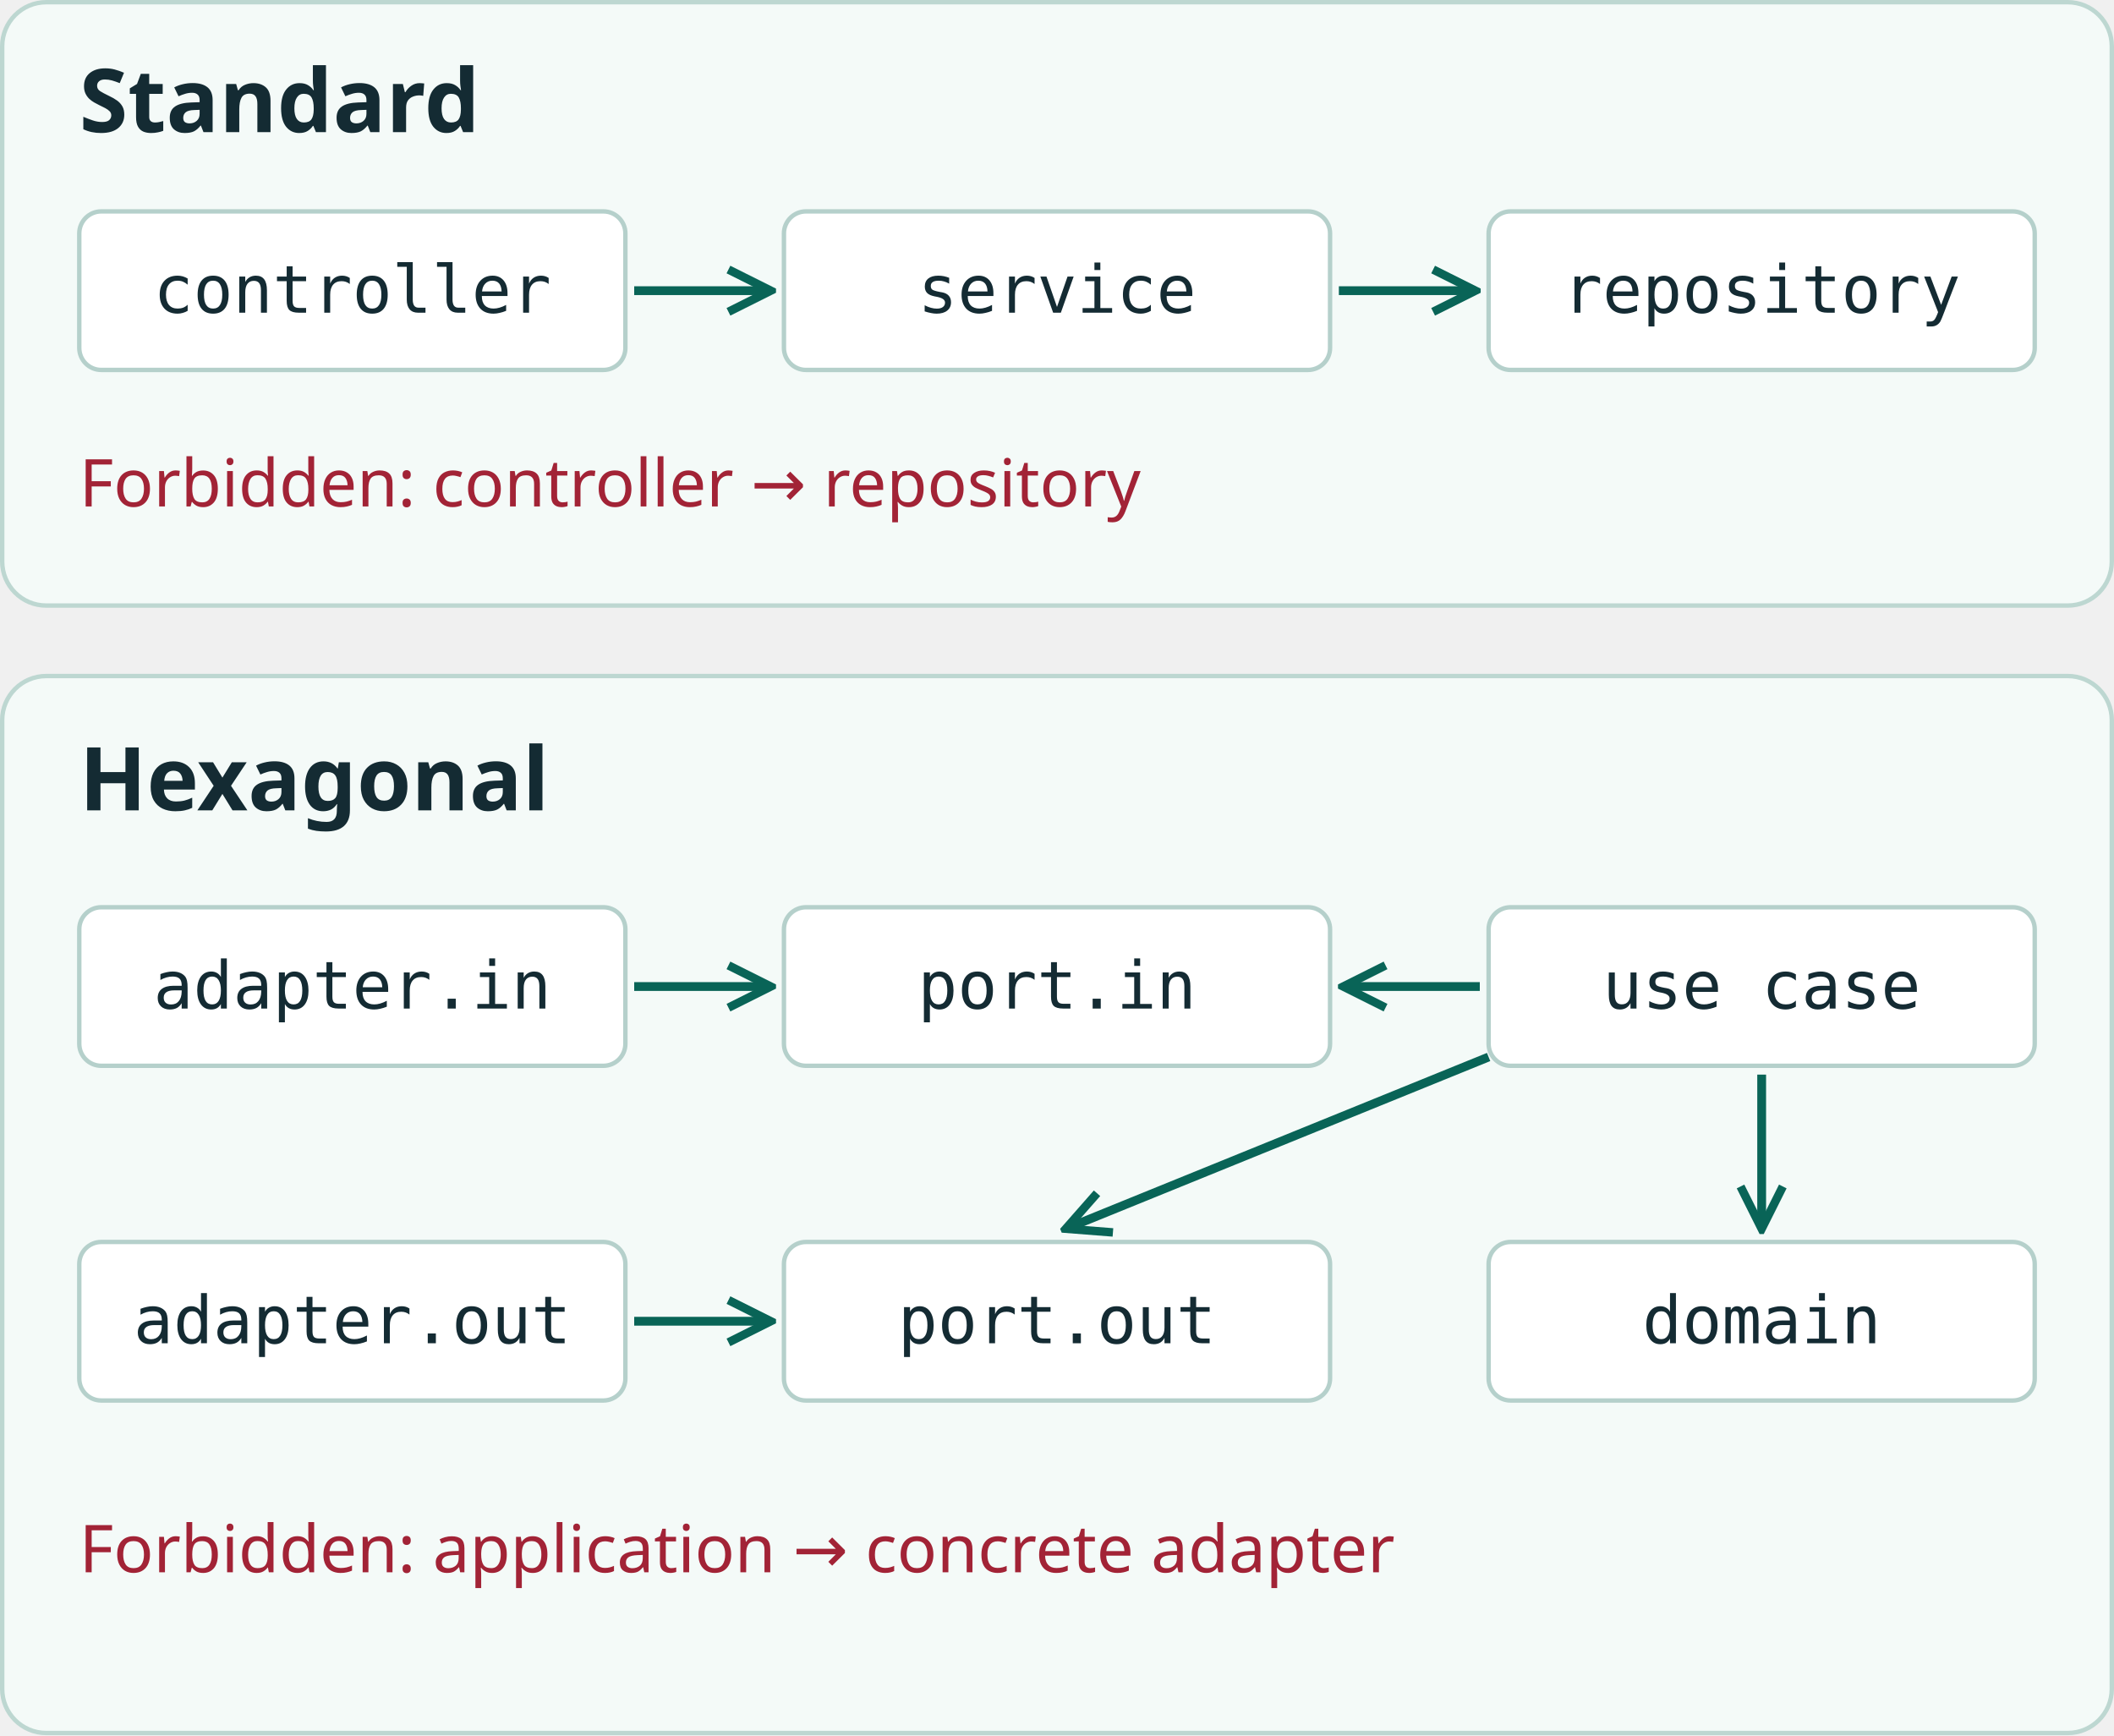
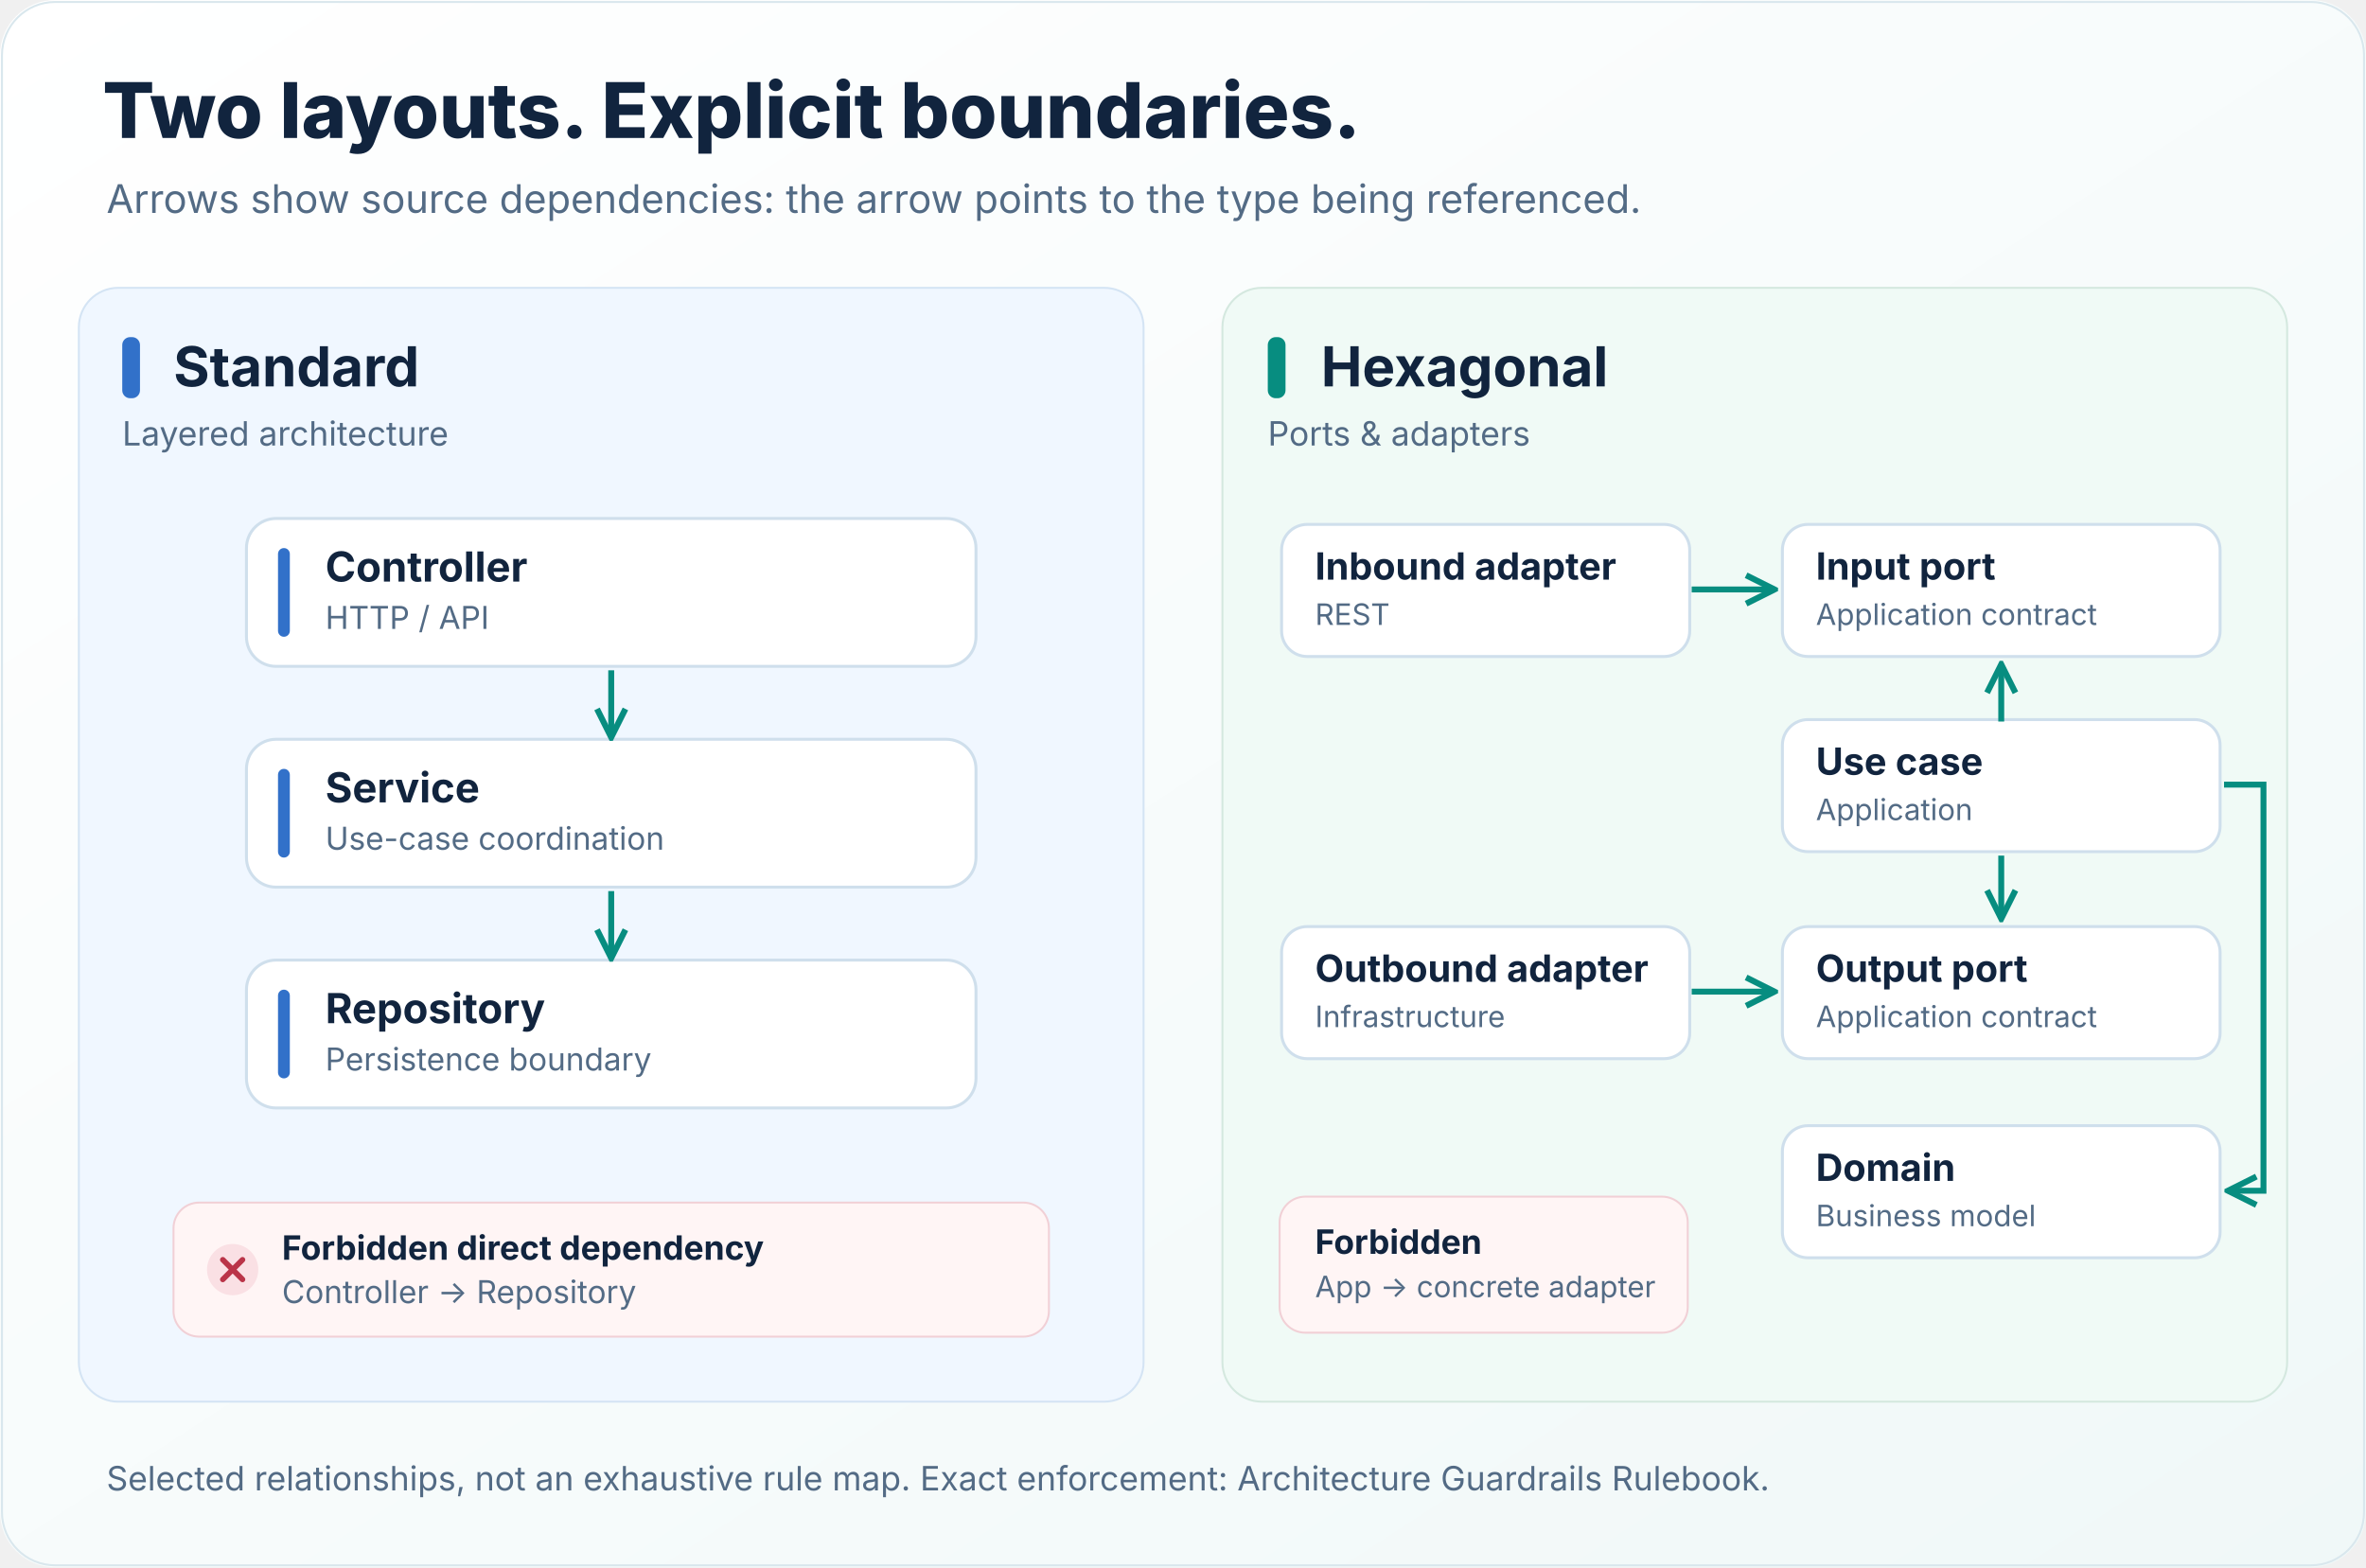
- <svg xmlns="http://www.w3.org/2000/svg" width="480" height="394" viewBox="0 0 480 394" role="img" aria-labelledby="title desc">
+ <svg xmlns="http://www.w3.org/2000/svg" width="1200" height="795" viewBox="0 0 1200 795" role="img" aria-labelledby="title desc">
  <defs>
+     <linearGradient id="paper" x1="0" x2="1" y1="0" y2="1">
+       <stop stop-color="#ffffff" />
+       <stop offset="1" stop-color="#f0f8f8" />
+     </linearGradient>
+     <linearGradient id="mint" x1="0" y1="0" x2="1" y2="1">
+       <stop stop-color="#eaf9f4" />
+       <stop offset="1" stop-color="#d9f0ee" />
+     </linearGradient>
+     <linearGradient id="blue" x1="0" x2="1" y1="0" y2="1">
+       <stop stop-color="#eaf3ff" />
+       <stop offset="1" stop-color="#e1e9ff" />
+     </linearGradient>
+     <pattern id="grid" width="28" height="28" patternUnits="userSpaceOnUse">
+       <path d="M28 0H0V28" fill="none" stroke="#dce8ee" stroke-width=".7" />
+     </pattern>
    <marker id="arrow" viewBox="0 0 10 10" refX="9" refY="5" markerWidth="6" markerHeight="6" orient="auto">
-       <path d="M1 1l8 4-8 4" fill="none" stroke="#096457" stroke-width="1.6" />
+       <path d="M1 1l8 4-8 4" fill="none" stroke="#078d80" stroke-width="1.7" />
    </marker>
  </defs>
-   <style>
-     .panel { fill: #f4faf8; stroke: #bdd7d1; }
-     .node { fill: #fff; stroke: #b5d0cb; }
-     .edge { fill: none; stroke: #096457; stroke-width: 2; marker-end: url(#arrow); }
-     text { fill: #142b33; font: 16px system-ui, sans-serif; }
-     .heading { font-size: 20px; font-weight: 700; }
-     .label { font: 15px ui-monospace, Menlo, Consolas, monospace; text-anchor: middle; }
-     .blocked { fill: #a22336; font-size: 15px; }
-   </style>
-   <rect class="panel" x=".5" y=".5" width="479" height="137" rx="10" />
-   <text class="heading" x="18" y="30">Standard</text>
-   <rect class="node" x="18" y="48" width="124" height="36" rx="5" />
-   <rect class="node" x="178" y="48" width="124" height="36" rx="5" />
-   <rect class="node" x="338" y="48" width="124" height="36" rx="5" />
-   <path class="edge" d="M144 66h31" />
-   <path class="edge" d="M304 66h31" />
-   <text class="label" x="80" y="71">controller</text>
-   <text class="label" x="240" y="71">service</text>
-   <text class="label" x="400" y="71">repository</text>
-   <text class="blocked" x="18" y="115">Forbidden: controller → repository</text>
-   <rect class="panel" x=".5" y="153.5" width="479" height="240" rx="10" />
-   <text class="heading" x="18" y="184">Hexagonal</text>
-   <rect class="node" x="18" y="206" width="124" height="36" rx="5" />
-   <rect class="node" x="178" y="206" width="124" height="36" rx="5" />
-   <rect class="node" x="338" y="206" width="124" height="36" rx="5" />
-   <rect class="node" x="18" y="282" width="124" height="36" rx="5" />
-   <rect class="node" x="178" y="282" width="124" height="36" rx="5" />
-   <rect class="node" x="338" y="282" width="124" height="36" rx="5" />
-   <path class="edge" d="M144 224h31" />
-   <path class="edge" d="M336 224h-31" />
-   <path class="edge" d="M144 300h31" />
-   <path class="edge" d="M400 244v35" />
-   <path class="edge" d="M338 240l-96 39" />
-   <text class="label" x="80" y="229">adapter.in</text>
-   <text class="label" x="240" y="229">port.in</text>
-   <text class="label" x="400" y="229">use case</text>
-   <text class="label" x="80" y="305">adapter.out</text>
-   <text class="label" x="240" y="305">port.out</text>
-   <text class="label" x="400" y="305">domain</text>
-   <text class="blocked" x="18" y="357">Forbidden: application → concrete adapter</text>
+   <style>text{font-family:Inter,ui-sans-serif,-apple-system,BlinkMacSystemFont,'Segoe UI',sans-serif;fill:#11243e}.mono{font-family:'DejaVu Sans Mono',Menlo,Consolas,monospace}.muted{fill:#536b85}.teal{fill:#078d80}.red{fill:#bf3549}.white{fill:white}.bold{font-weight:750}.line{stroke:#078d80;stroke-width:3;fill:none;marker-end:url(#arrow)}.thin{stroke:#d9e4ee;stroke-width:1.5}.node{fill:white;stroke:#cfdfec;stroke-width:1.5}.small{font-size:17px}.nodeText{font-size:21px;font-weight:650}</style>
+   <rect width="1200" height="795" rx="28" fill="url(#paper)" />
+   <rect x="1" y="1" width="1198" height="793" rx="27" fill="none" stroke="#d9e7ed" />
+   <text x="52" y="70" font-size="39" font-weight="760">Two layouts. Explicit boundaries.</text>
+   <text x="54" y="108" font-size="20" class="muted">Arrows show source dependencies: the arrow points to the type being referenced.</text>
+   <rect x="40" y="146" width="540" height="565" rx="20" fill="#f0f7ff" stroke="#d4e4f4" />
+   <rect x="620" y="146" width="540" height="565" rx="20" fill="#f0faf6" stroke="#d4e8df" />
+   <rect x="62" y="171" width="9" height="31" rx="4" fill="#3271c9" />
+   <text x="88" y="196" font-size="28" font-weight="740">Standard</text>
+   <text x="62" y="226" font-size="17" class="muted">Layered architecture</text>
+   <rect x="125" y="263" width="370" height="75" rx="15" class="node" />
+   <rect x="141" y="278" width="6" height="45" rx="3" fill="#3271c9" />
+   <text x="165" y="295" class="nodeText">Controller</text>
+   <text x="165" y="319" font-size="16" class="muted">HTTP / API</text>
+   <rect x="125" y="375" width="370" height="75" rx="15" class="node" />
+   <rect x="141" y="390" width="6" height="45" rx="3" fill="#3271c9" />
+   <text x="165" y="407" class="nodeText">Service</text>
+   <text x="165" y="431" font-size="16" class="muted">Use-case coordination</text>
+   <rect x="125" y="487" width="370" height="75" rx="15" class="node" />
+   <rect x="141" y="502" width="6" height="45" rx="3" fill="#3271c9" />
+   <text x="165" y="519" class="nodeText">Repository</text>
+   <text x="165" y="543" font-size="16" class="muted">Persistence boundary</text>
+   <path d="M310 340v34" class="line" />
+   <path d="M310 452v34" class="line" />
+   <rect x="88" y="610" width="444" height="68" rx="13" fill="#fff5f5" stroke="#f1d0d6" />
+   <circle cx="118" cy="644" r="13" fill="#fae0e4" />
+   <path d="M113 639l10 10m0-10l-10 10" stroke="#ba3448" stroke-width="2.8" stroke-linecap="round" />
+   <text x="143" y="639" font-size="17" font-weight="700" fill="#ae3046">Forbidden direct dependency</text>
+   <text x="143" y="661" font-size="16" class="muted">Controller → Repository</text>
+   <rect x="643" y="171" width="9" height="31" rx="4" fill="#078d80" />
+   <text x="670" y="196" font-size="28" font-weight="740">Hexagonal</text>
+   <text x="643" y="226" font-size="17" class="muted">Ports &amp; adapters</text>
+   <rect x="650" y="266" width="207" height="67" rx="13" class="node" />
+   <text x="667" y="294" font-size="19" font-weight="720">Inbound adapter</text>
+   <text x="667" y="317" font-size="15" class="muted">REST</text>
+   <rect x="904" y="266" width="222" height="67" rx="13" class="node" />
+   <text x="921" y="294" font-size="19" font-weight="720">Input port</text>
+   <text x="921" y="317" font-size="15" class="muted">Application contract</text>
+   <rect x="904" y="365" width="222" height="67" rx="13" class="node" />
+   <text x="921" y="393" font-size="19" font-weight="720">Use case</text>
+   <text x="921" y="416" font-size="15" class="muted">Application</text>
+   <rect x="650" y="470" width="207" height="67" rx="13" class="node" />
+   <text x="667" y="498" font-size="19" font-weight="720">Outbound adapter</text>
+   <text x="667" y="521" font-size="15" class="muted">Infrastructure</text>
+   <rect x="904" y="470" width="222" height="67" rx="13" class="node" />
+   <text x="921" y="498" font-size="19" font-weight="720">Output port</text>
+   <text x="921" y="521" font-size="15" class="muted">Application contract</text>
+   <rect x="904" y="571" width="222" height="67" rx="13" class="node" />
+   <text x="921" y="599" font-size="19" font-weight="720">Domain</text>
+   <text x="921" y="622" font-size="15" class="muted">Business model</text>
+   <path d="M858 299h42" class="line" />
+   <path d="M1015 366v-29" class="line" />
+   <path d="M858 503h42" class="line" />
+   <path d="M1015 434v32" class="line" />
+   <path d="M1128 398h20v206h-18" class="line" />
+   <rect x="649" y="607" width="207" height="69" rx="13" fill="#fff5f5" stroke="#f1d0d6" />
+   <text x="667" y="636" font-size="17" font-weight="720" fill="#ae3046">Forbidden</text>
+   <text x="667" y="658" font-size="15" class="muted">App → concrete adapter</text>
+   <text x="54" y="756" font-size="17" class="muted">Selected relationships, not an exhaustive rule map. Exact enforcement: Architecture Guardrails Rulebook.</text>
</svg>
